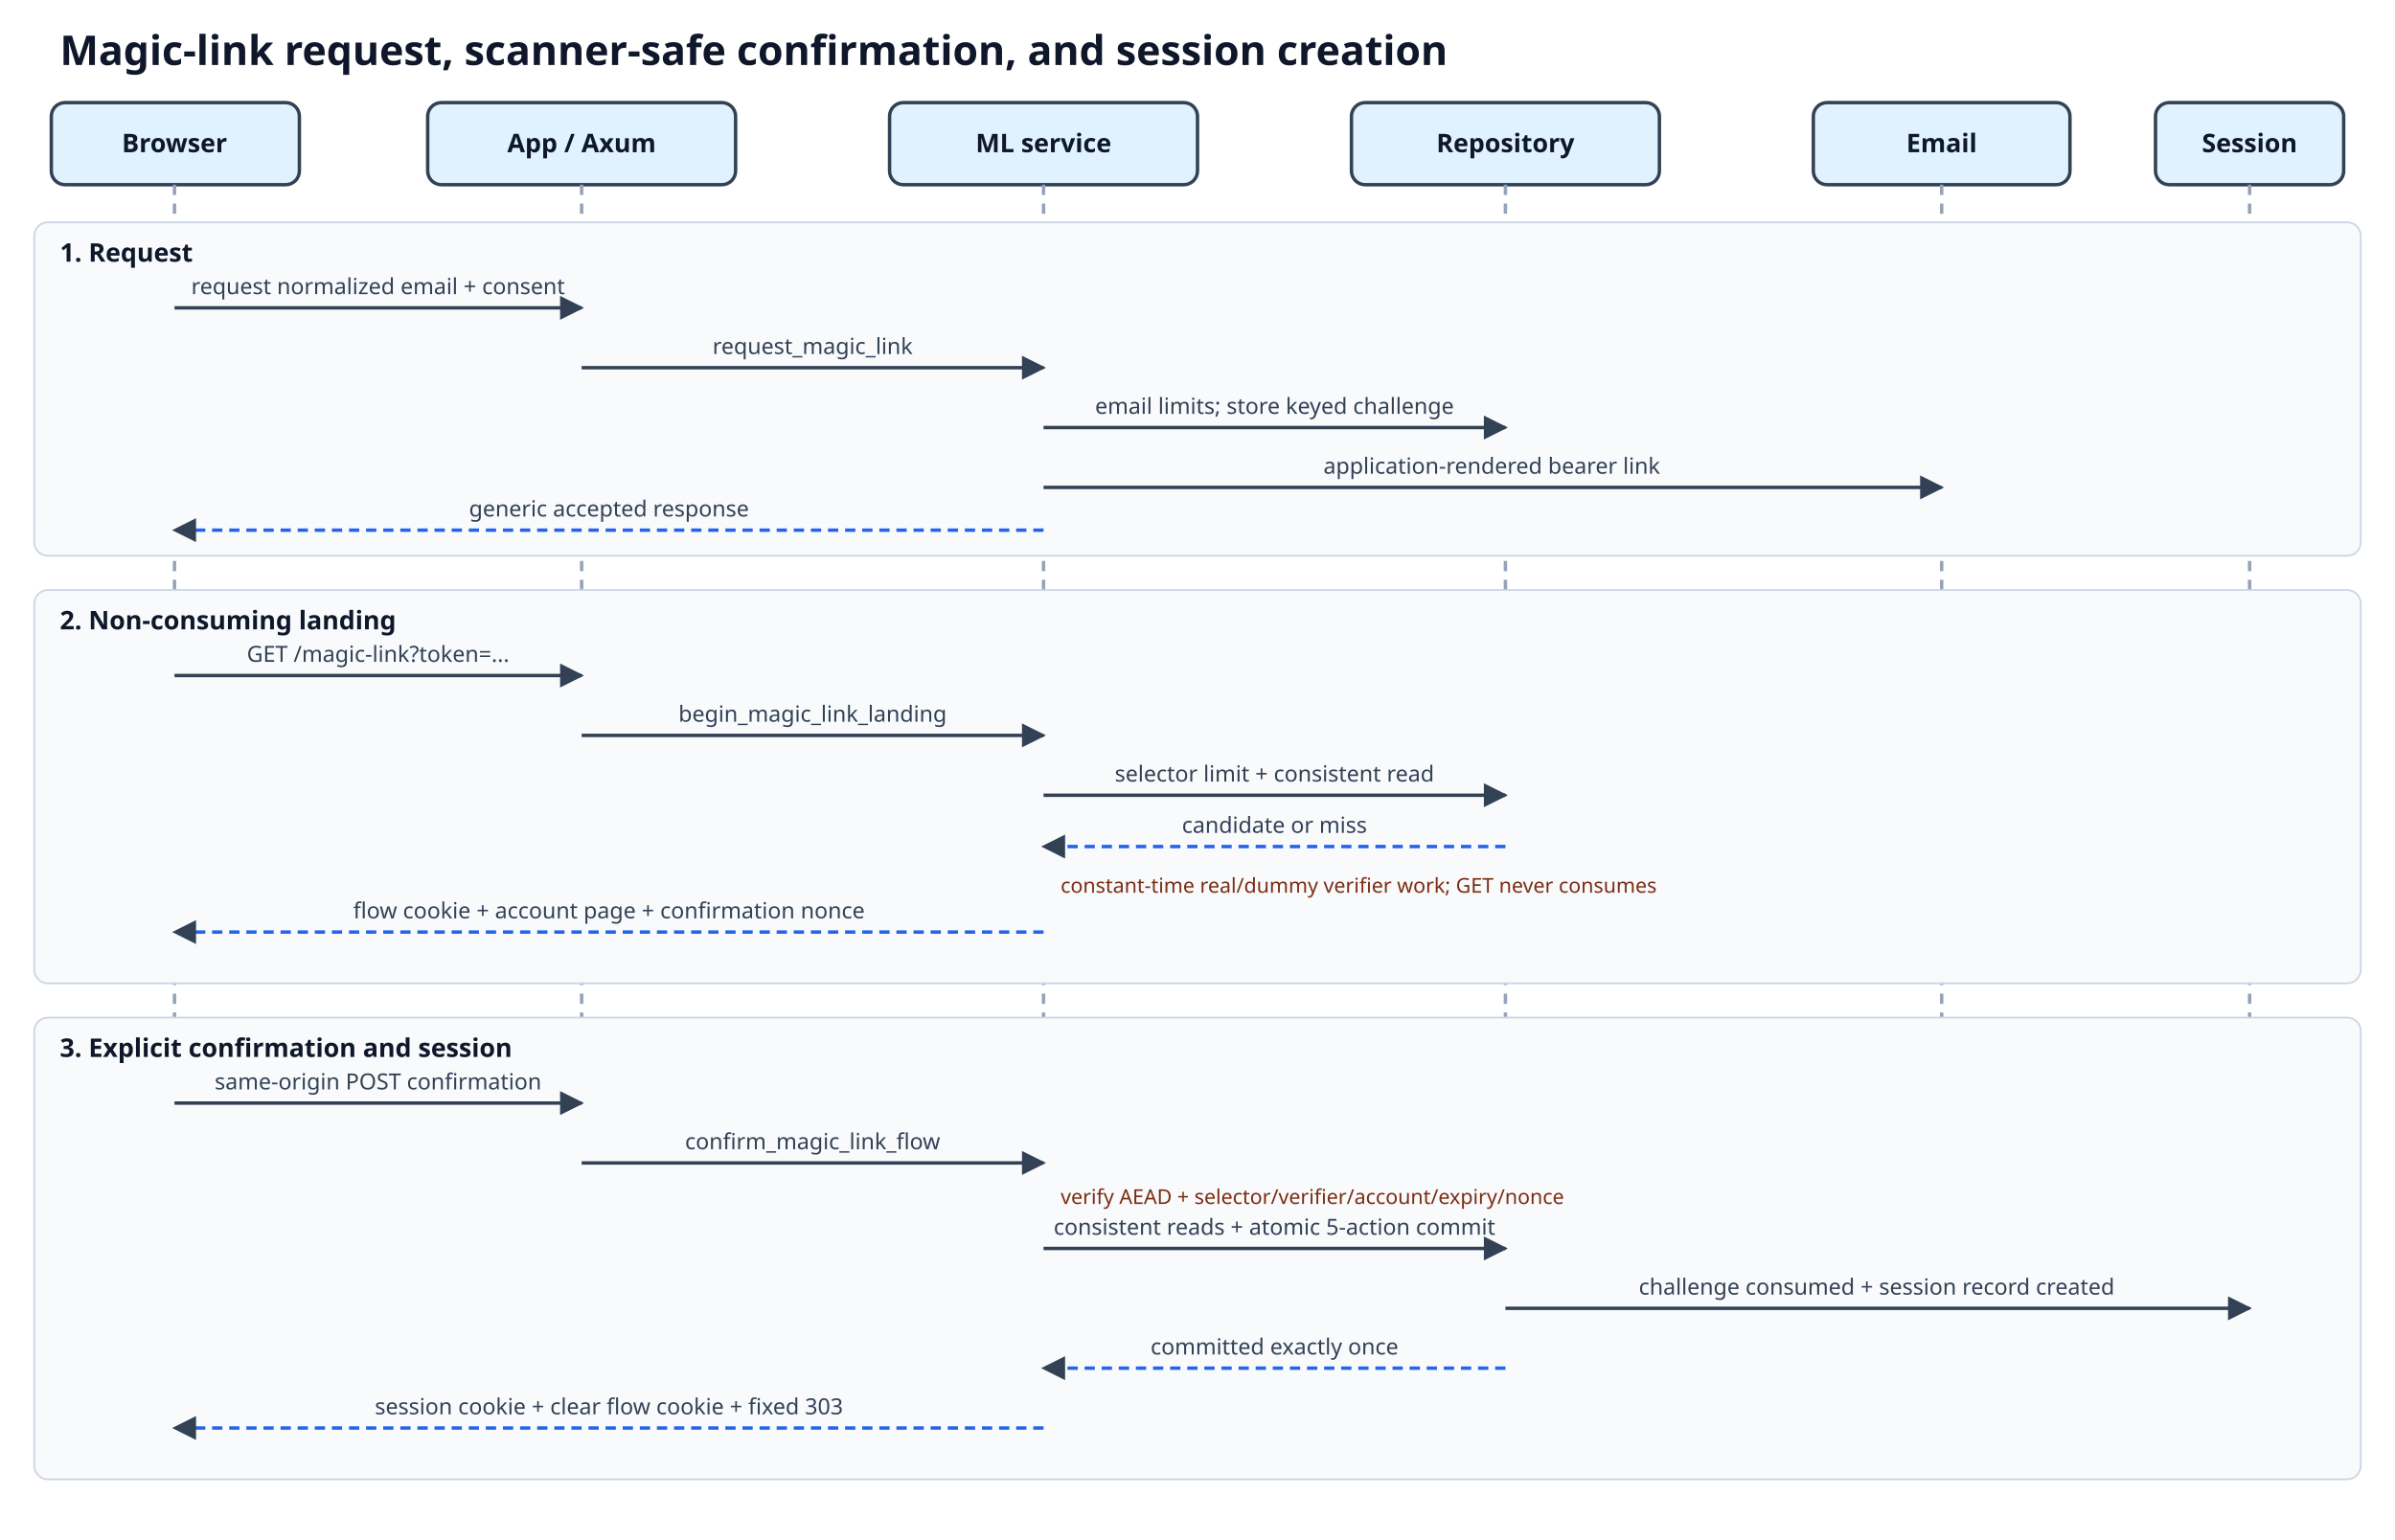
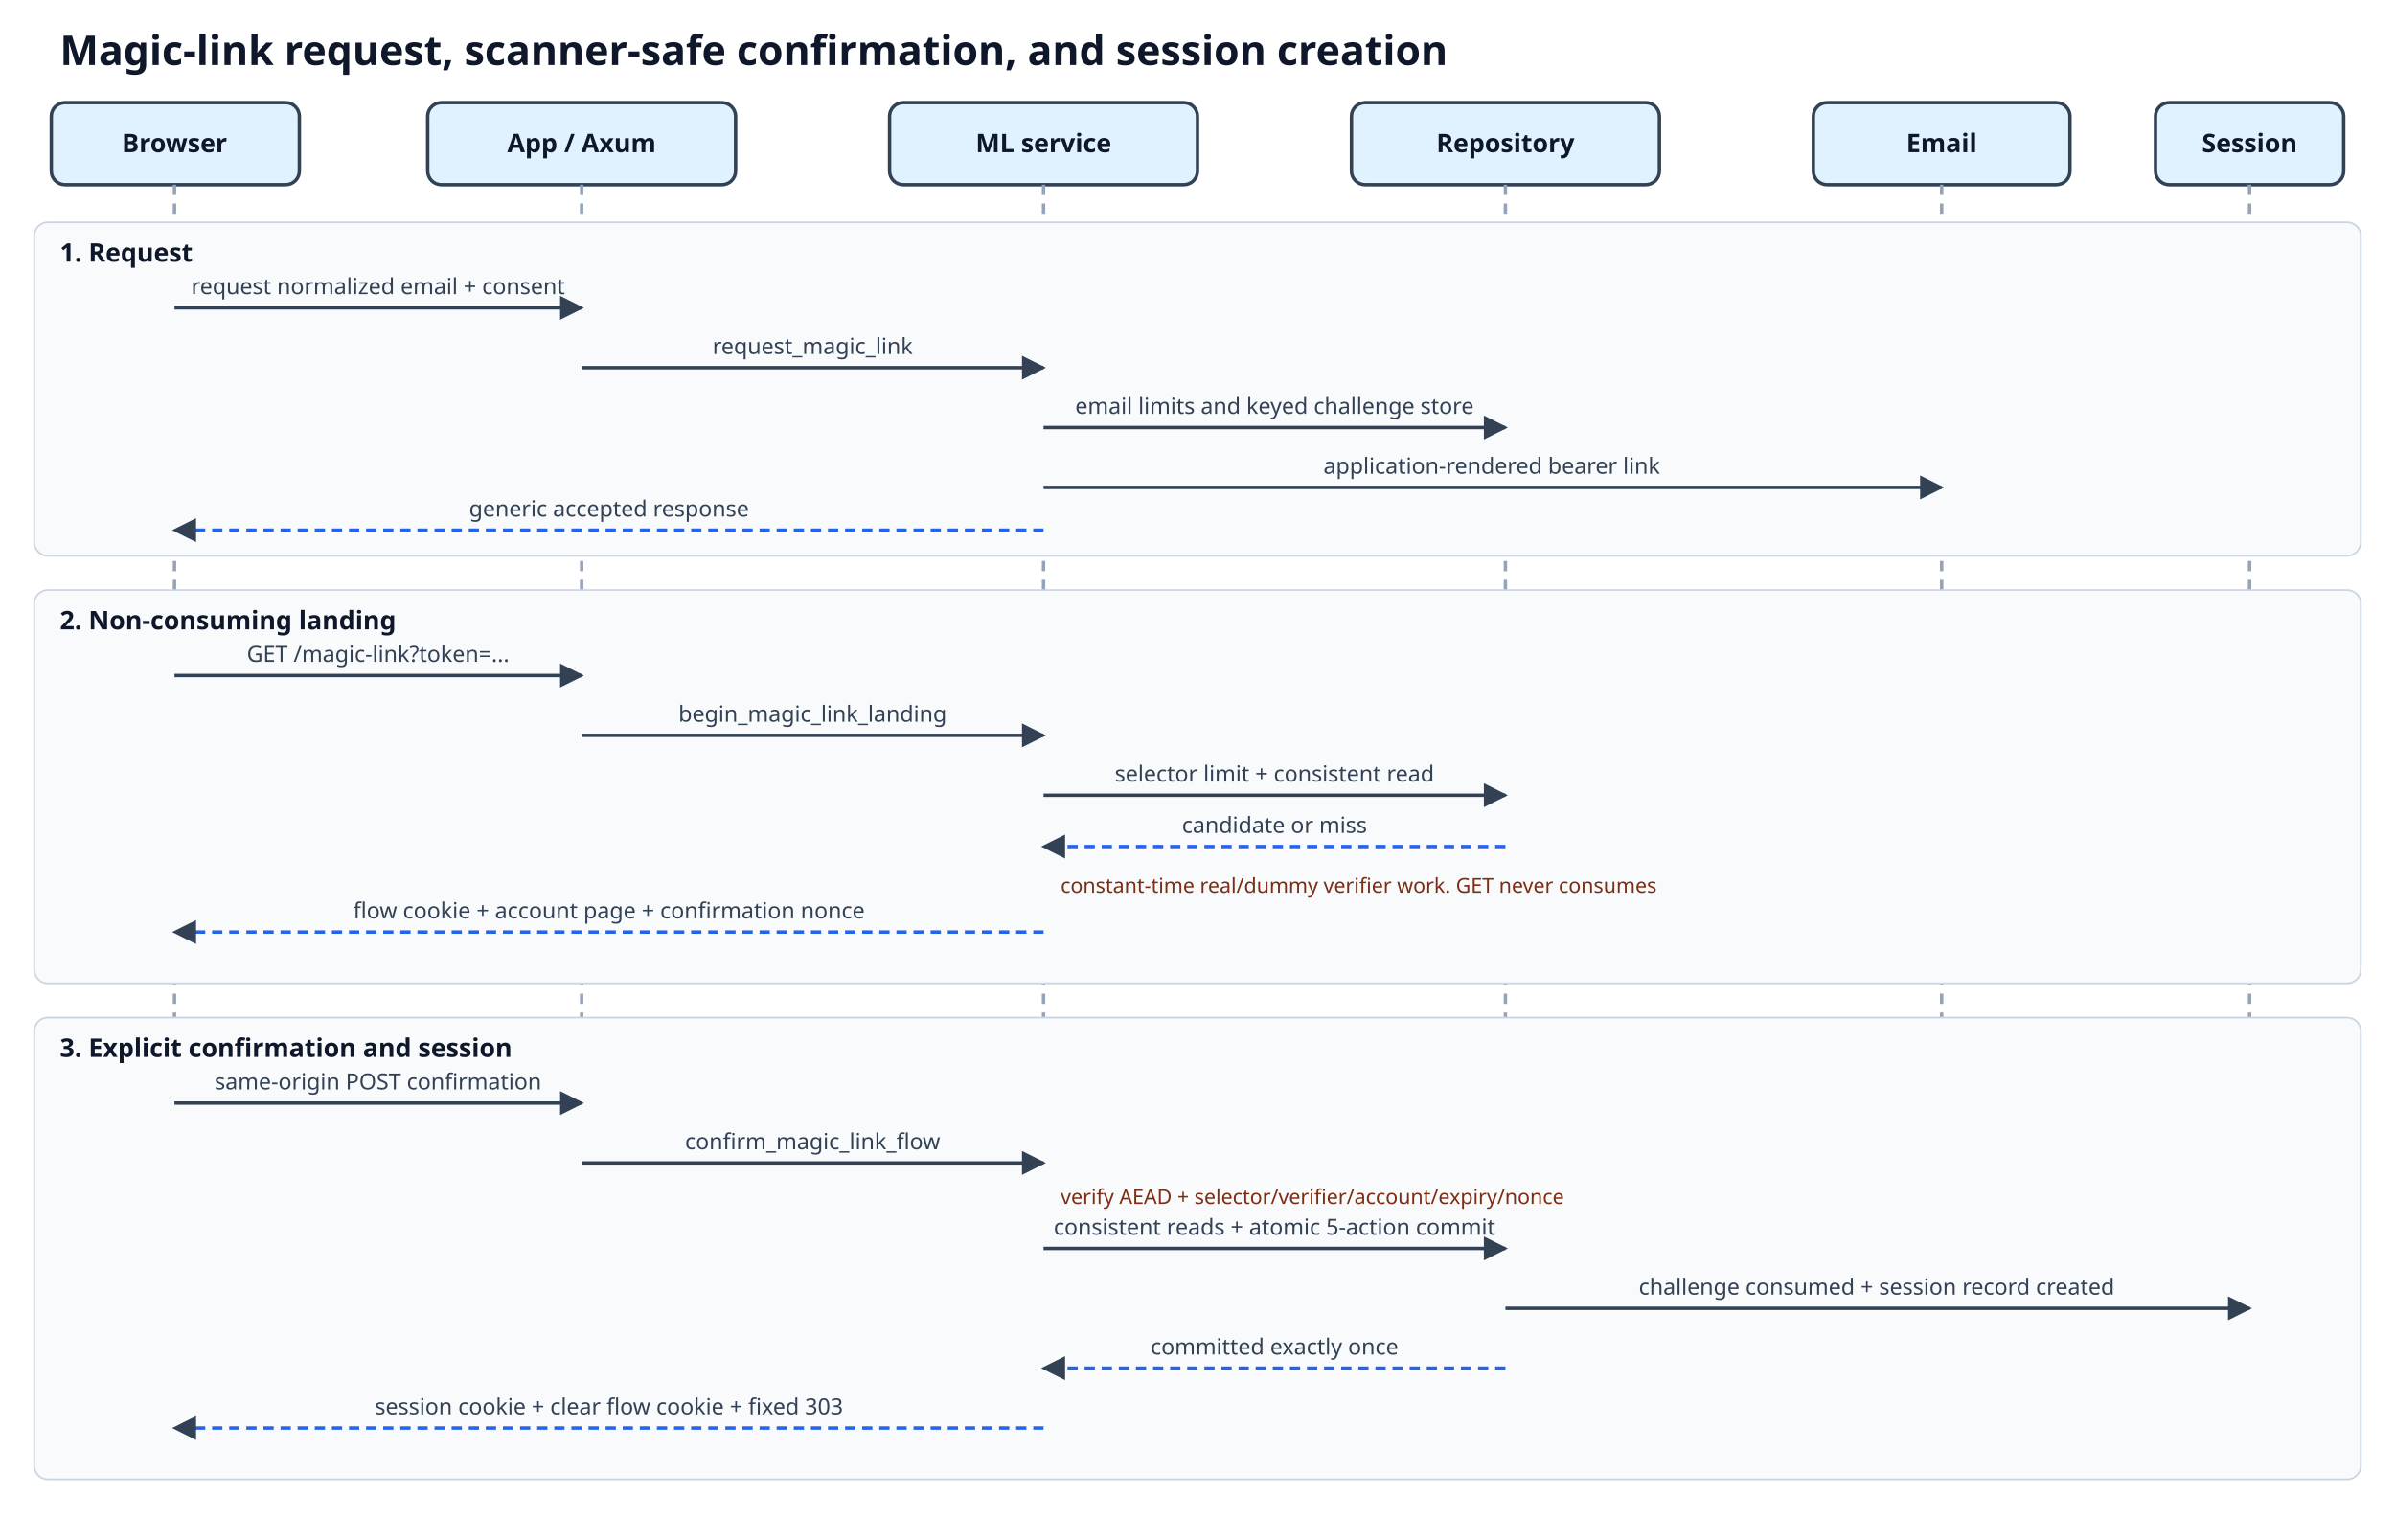
<svg xmlns="http://www.w3.org/2000/svg" width="1400" height="900" viewBox="0 0 1400 900" role="img" aria-labelledby="title desc">
  <defs>
    <marker id="arrow" viewBox="0 0 10 10" refX="9" refY="5" markerWidth="7" markerHeight="7" orient="auto">
      <path d="M0 0L10 5L0 10Z" fill="#334155" />
    </marker>
    <style>.title{font:700 24px system-ui,sans-serif;fill:#0f172a}.head{font:700 15px system-ui,sans-serif;fill:#0f172a}.text{font:13px system-ui,sans-serif;fill:#334155}.note{font:12px system-ui,sans-serif;fill:#7c2d12}.box{fill:#e0f2fe;stroke:#334155;stroke-width:2;rx:8}.life{stroke:#94a3b8;stroke-width:2;stroke-dasharray:6 5}.msg{stroke:#334155;stroke-width:2;marker-end:url(#arrow)}.return{stroke:#2563eb;stroke-width:2;stroke-dasharray:6 4;marker-end:url(#arrow)}.phase{fill:#f8fafc;stroke:#cbd5e1;rx:8}</style>
  </defs>
  <text x="35" y="38" class="title">Magic-link request, scanner-safe confirmation, and session creation</text>
  <g>
    <rect x="30" y="60" width="145" height="48" class="box" />
    <text x="102" y="89" text-anchor="middle" class="head">Browser</text>
    <rect x="250" y="60" width="180" height="48" class="box" />
    <text x="340" y="89" text-anchor="middle" class="head">App / Axum</text>
    <rect x="520" y="60" width="180" height="48" class="box" />
    <text x="610" y="89" text-anchor="middle" class="head">ML service</text>
    <rect x="790" y="60" width="180" height="48" class="box" />
    <text x="880" y="89" text-anchor="middle" class="head">Repository</text>
    <rect x="1060" y="60" width="150" height="48" class="box" />
    <text x="1135" y="89" text-anchor="middle" class="head">Email</text>
    <rect x="1260" y="60" width="110" height="48" class="box" />
    <text x="1315" y="89" text-anchor="middle" class="head">Session</text>
  </g>
  <g>
    <line x1="102" y1="108" x2="102" y2="860" class="life" />
    <line x1="340" y1="108" x2="340" y2="860" class="life" />
    <line x1="610" y1="108" x2="610" y2="860" class="life" />
    <line x1="880" y1="108" x2="880" y2="860" class="life" />
    <line x1="1135" y1="108" x2="1135" y2="860" class="life" />
    <line x1="1315" y1="108" x2="1315" y2="860" class="life" />
  </g>
  <rect x="20" y="130" width="1360" height="195" class="phase" />
  <text x="35" y="153" class="head">1. Request</text>
  <line x1="102" y1="180" x2="340" y2="180" class="msg" />
  <text x="221" y="172" text-anchor="middle" class="text">request normalized email + consent</text>
  <line x1="340" y1="215" x2="610" y2="215" class="msg" />
  <text x="475" y="207" text-anchor="middle" class="text">request_magic_link</text>
  <line x1="610" y1="250" x2="880" y2="250" class="msg" />
-   <text x="745" y="242" text-anchor="middle" class="text">email limits; store keyed challenge</text>
+   <text x="745" y="242" text-anchor="middle" class="text">email limits and keyed challenge store</text>
  <line x1="610" y1="285" x2="1135" y2="285" class="msg" />
  <text x="872" y="277" text-anchor="middle" class="text">application-rendered bearer link</text>
  <line x1="610" y1="310" x2="102" y2="310" class="return" />
  <text x="356" y="302" text-anchor="middle" class="text">generic accepted response</text>
  <rect x="20" y="345" width="1360" height="230" class="phase" />
  <text x="35" y="368" class="head">2. Non-consuming landing</text>
  <line x1="102" y1="395" x2="340" y2="395" class="msg" />
  <text x="221" y="387" text-anchor="middle" class="text">GET /magic-link?token=...</text>
  <line x1="340" y1="430" x2="610" y2="430" class="msg" />
  <text x="475" y="422" text-anchor="middle" class="text">begin_magic_link_landing</text>
  <line x1="610" y1="465" x2="880" y2="465" class="msg" />
  <text x="745" y="457" text-anchor="middle" class="text">selector limit + consistent read</text>
  <line x1="880" y1="495" x2="610" y2="495" class="return" />
  <text x="745" y="487" text-anchor="middle" class="text">candidate or miss</text>
-   <text x="620" y="522" class="note">constant-time real/dummy verifier work; GET never consumes</text>
+   <text x="620" y="522" class="note">constant-time real/dummy verifier work. GET never consumes</text>
  <line x1="610" y1="545" x2="102" y2="545" class="return" />
  <text x="356" y="537" text-anchor="middle" class="text">flow cookie + account page + confirmation nonce</text>
  <rect x="20" y="595" width="1360" height="270" class="phase" />
  <text x="35" y="618" class="head">3. Explicit confirmation and session</text>
  <line x1="102" y1="645" x2="340" y2="645" class="msg" />
  <text x="221" y="637" text-anchor="middle" class="text">same-origin POST confirmation</text>
  <line x1="340" y1="680" x2="610" y2="680" class="msg" />
  <text x="475" y="672" text-anchor="middle" class="text">confirm_magic_link_flow</text>
  <text x="620" y="704" class="note">verify AEAD + selector/verifier/account/expiry/nonce</text>
  <line x1="610" y1="730" x2="880" y2="730" class="msg" />
  <text x="745" y="722" text-anchor="middle" class="text">consistent reads + atomic 5-action commit</text>
  <line x1="880" y1="765" x2="1315" y2="765" class="msg" />
  <text x="1097" y="757" text-anchor="middle" class="text">challenge consumed + session record created</text>
  <line x1="880" y1="800" x2="610" y2="800" class="return" />
  <text x="745" y="792" text-anchor="middle" class="text">committed exactly once</text>
  <line x1="610" y1="835" x2="102" y2="835" class="return" />
  <text x="356" y="827" text-anchor="middle" class="text">session cookie + clear flow cookie + fixed 303</text>
</svg>
